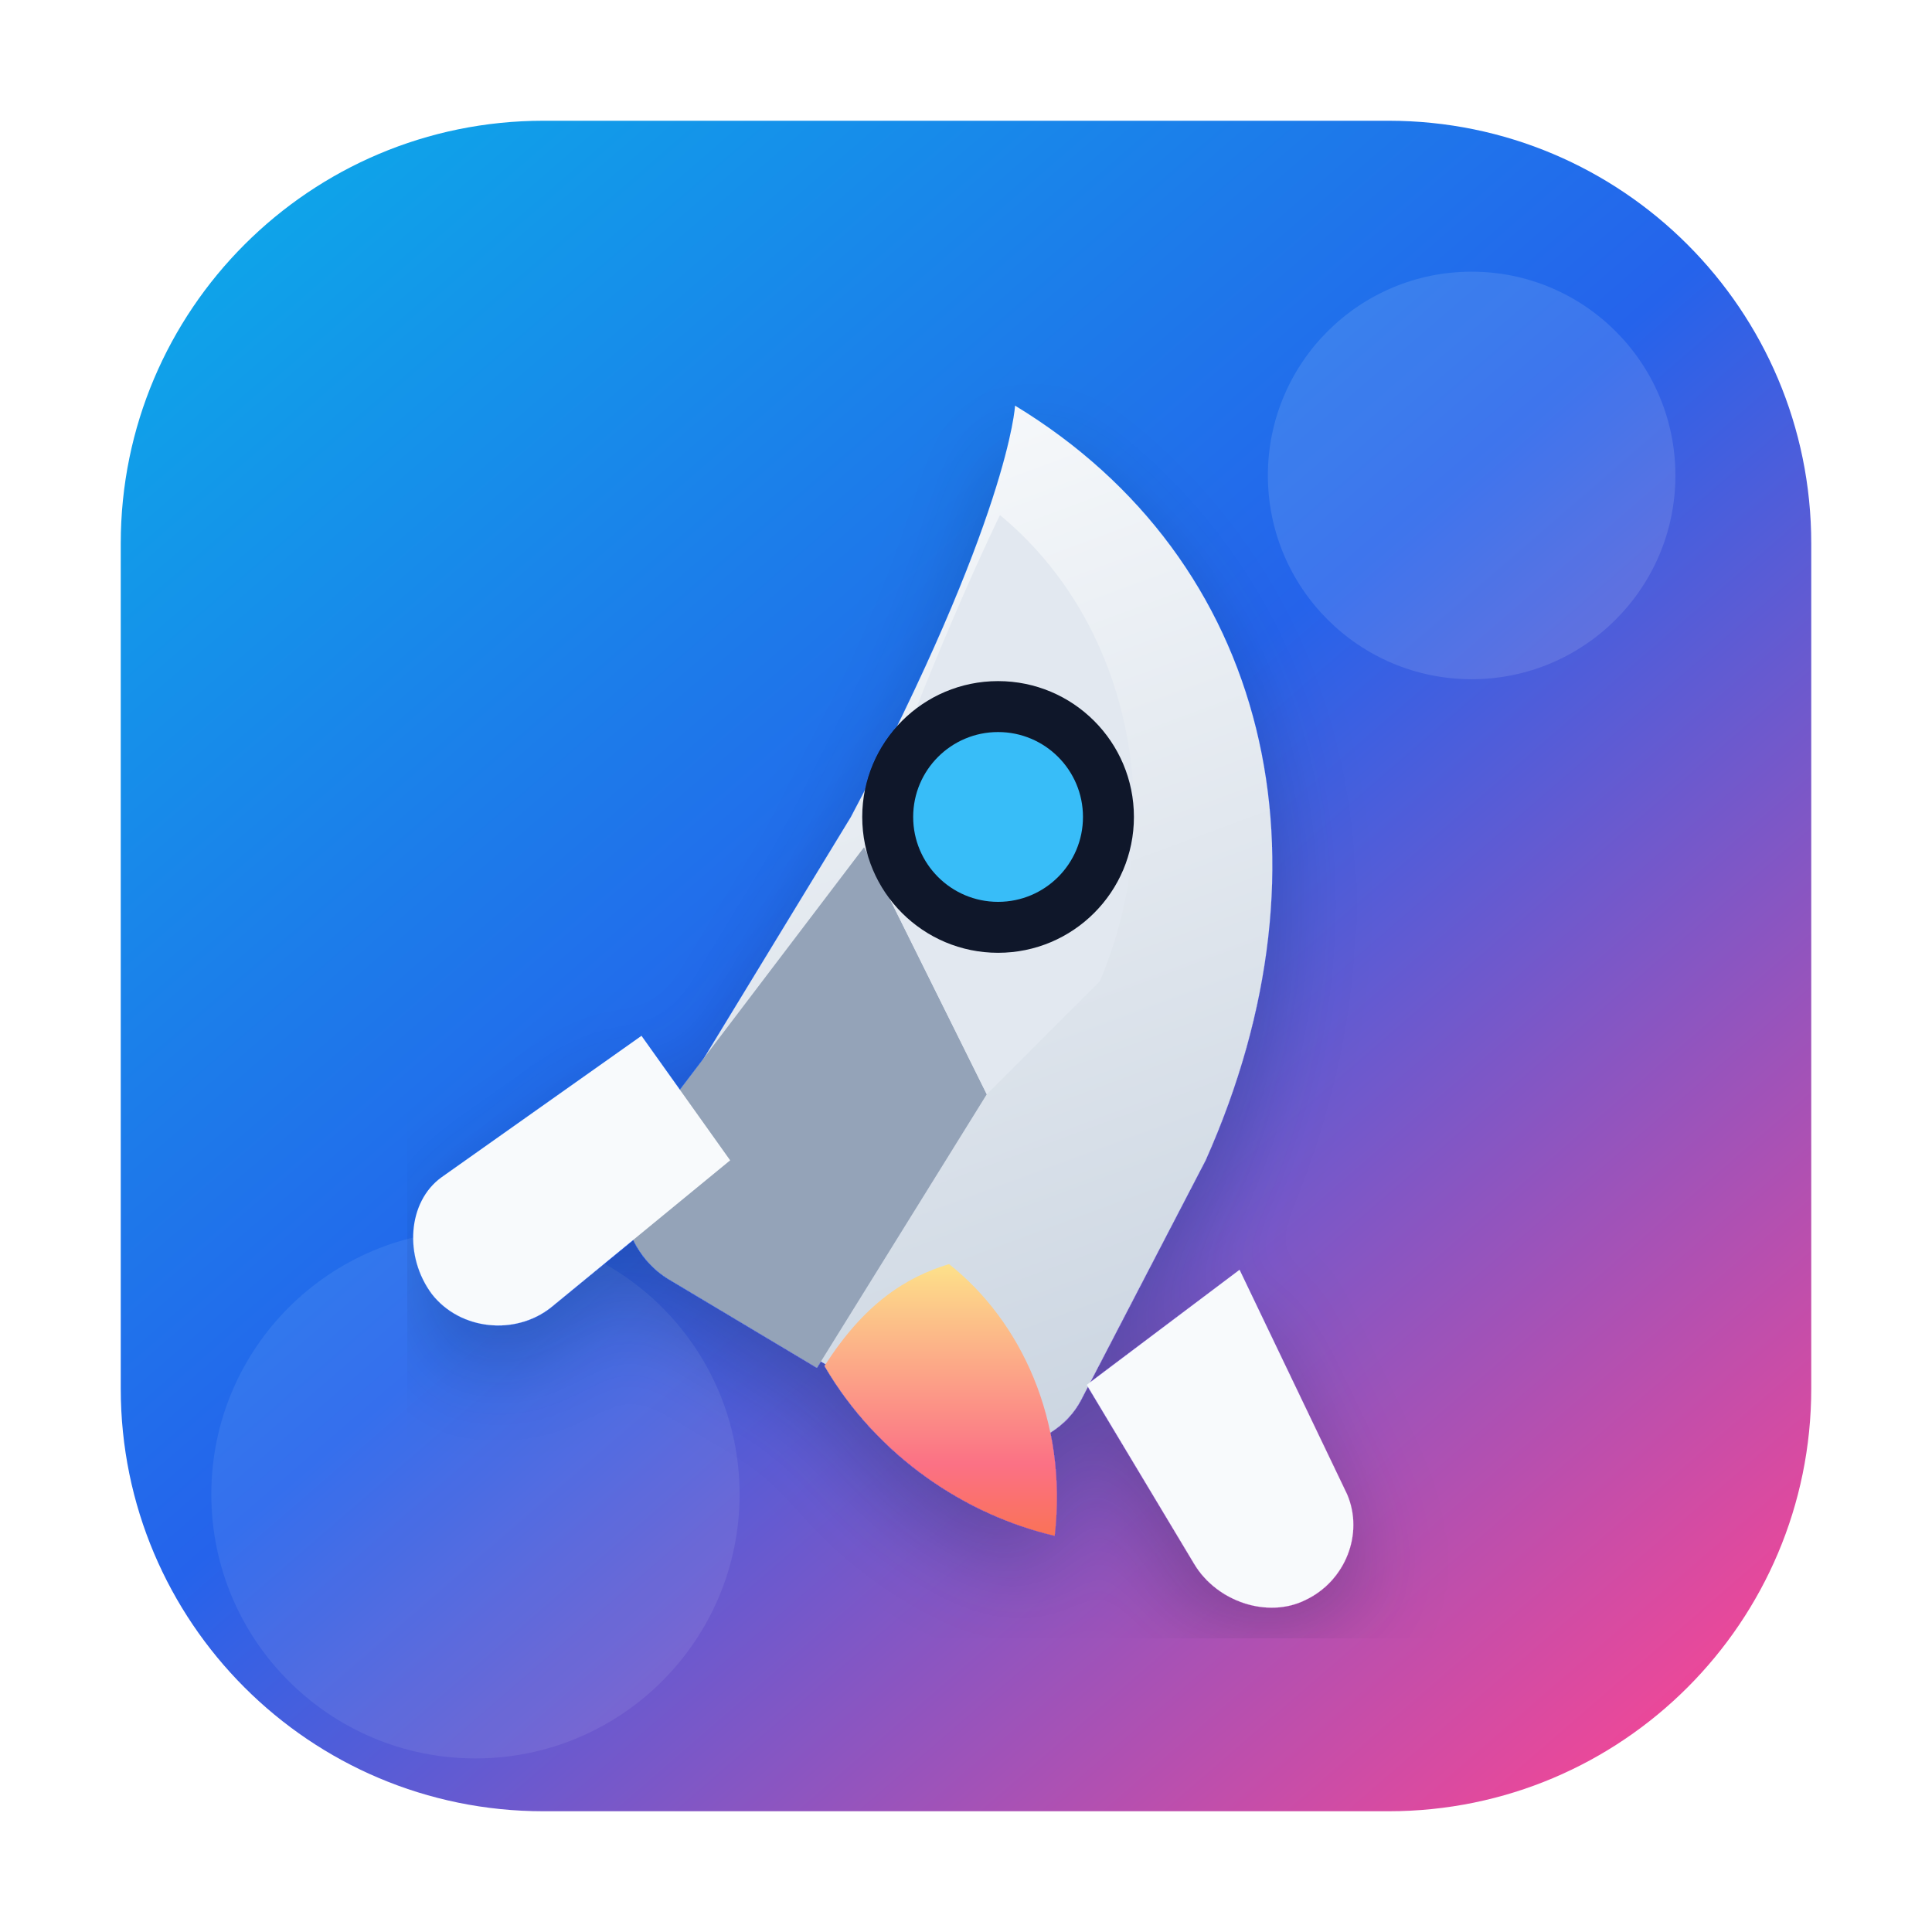
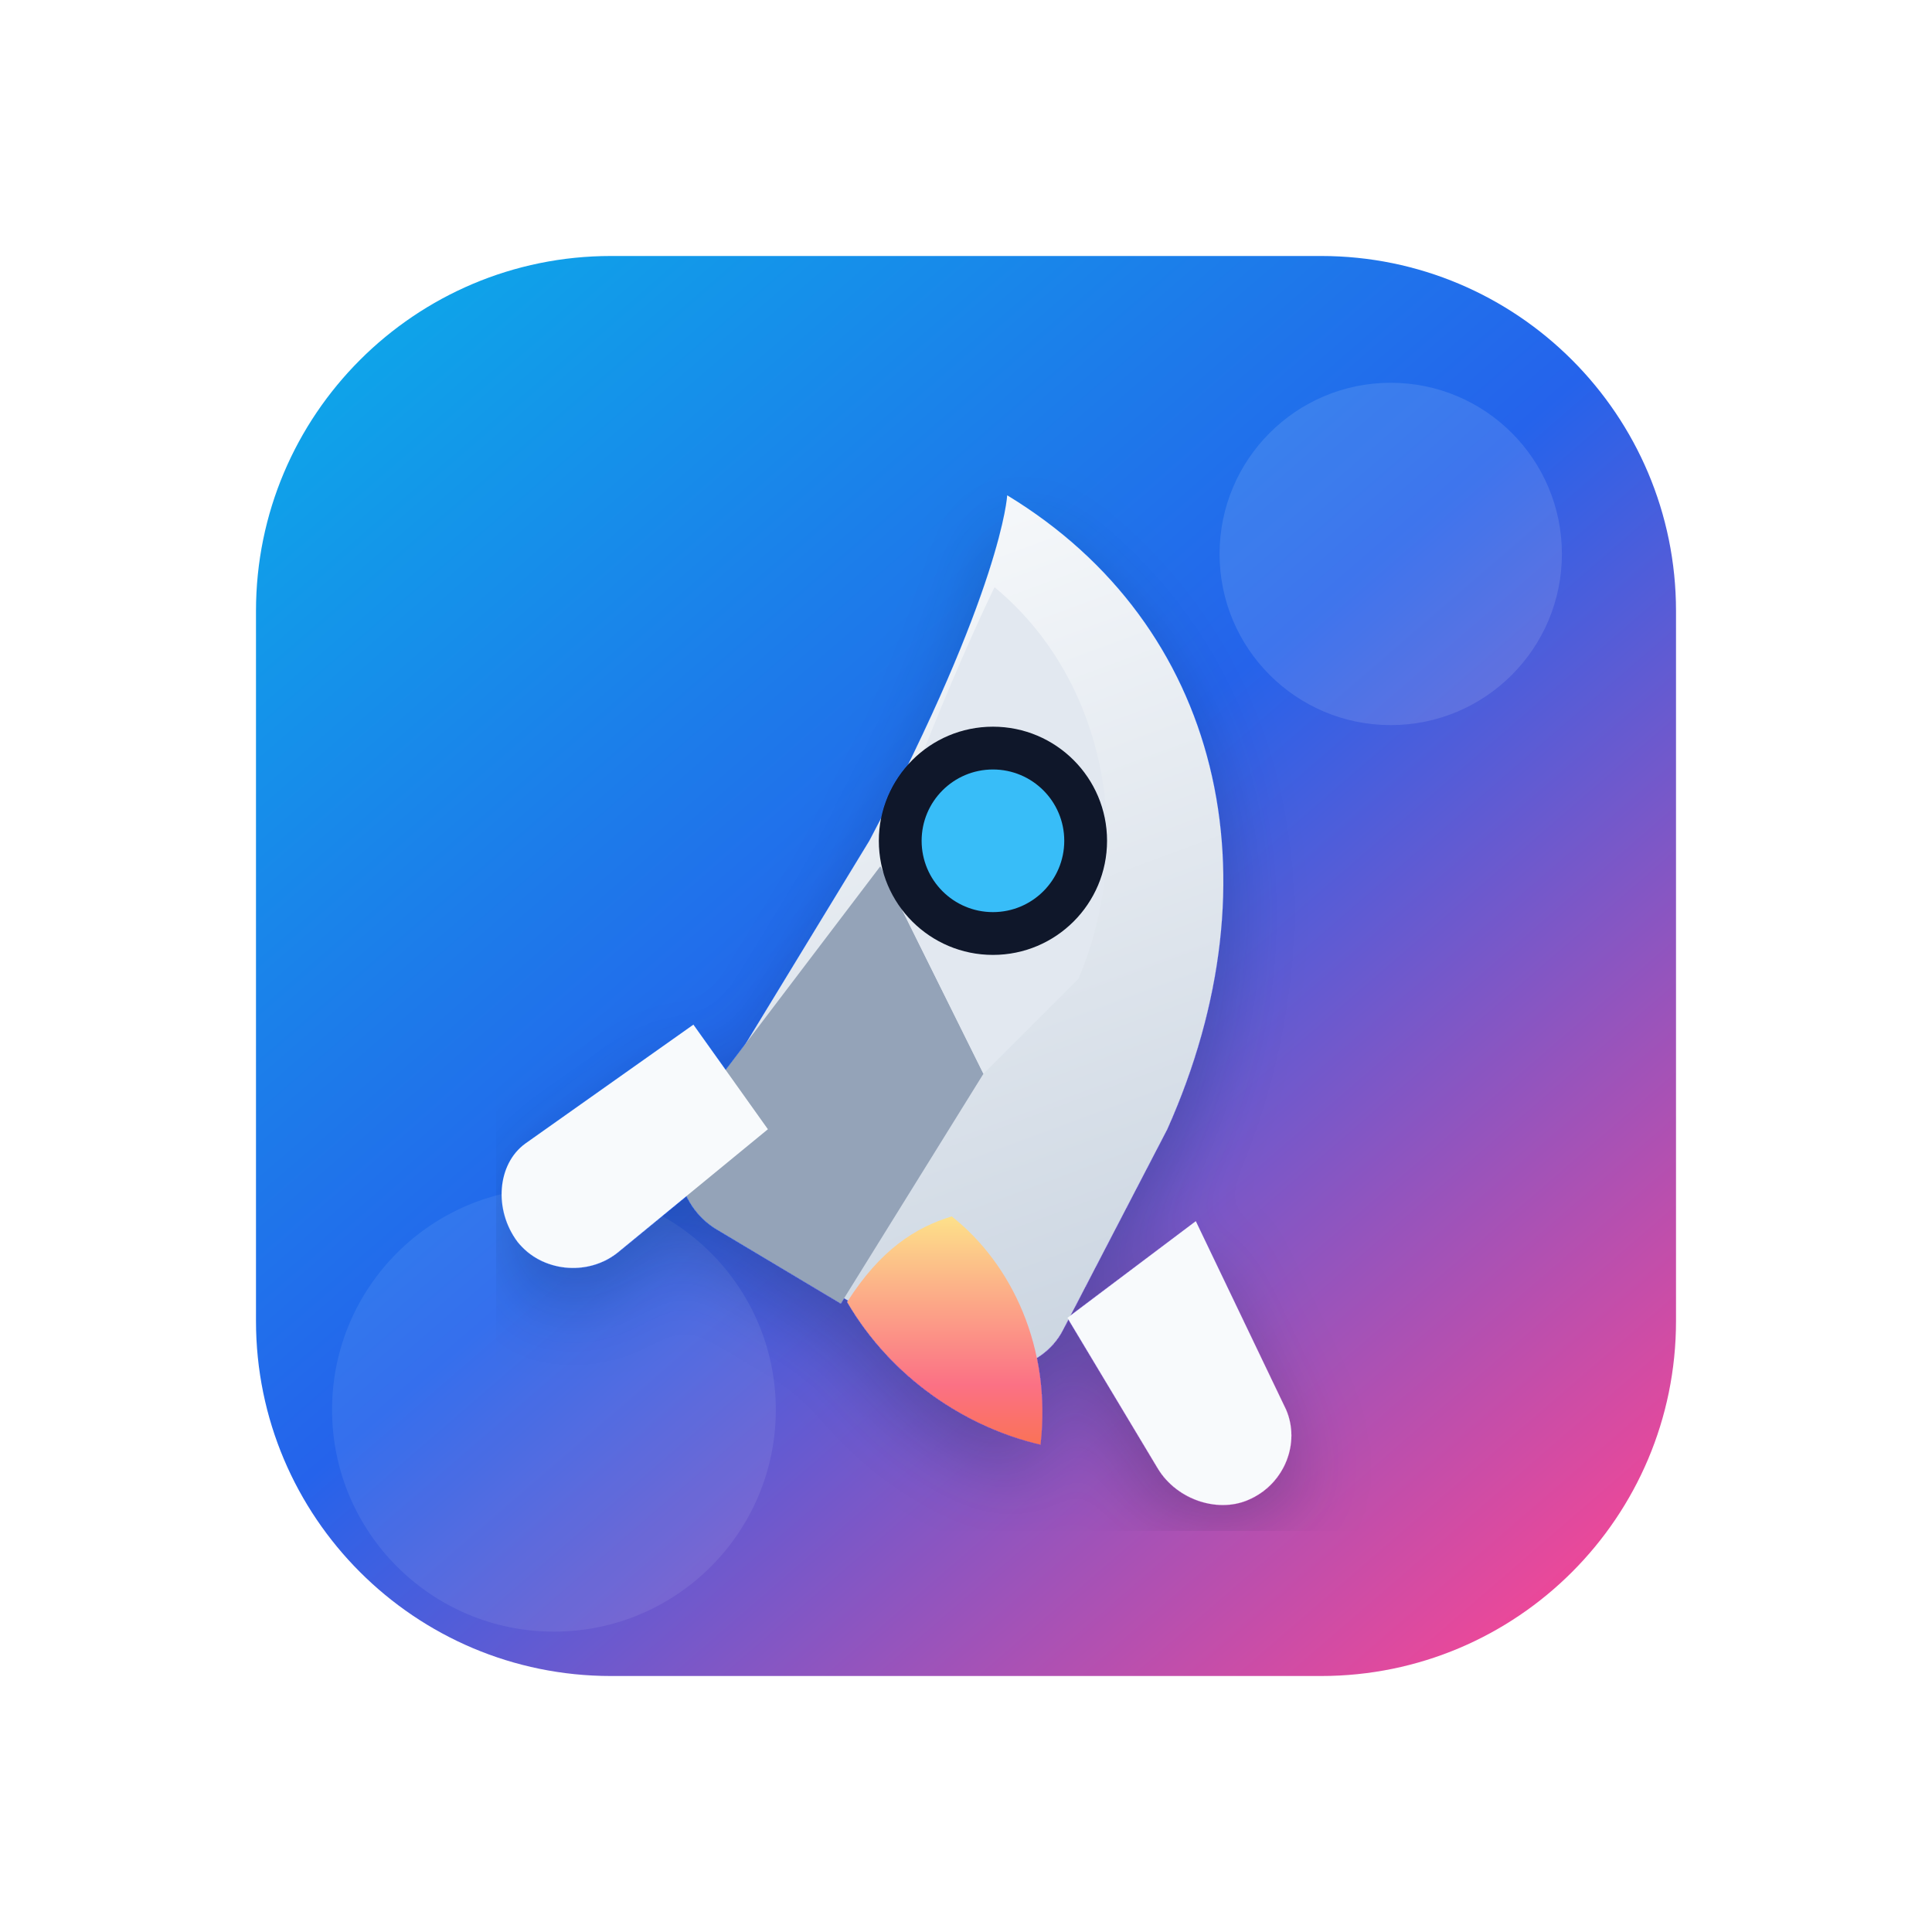
<svg xmlns="http://www.w3.org/2000/svg" width="1024" height="1024" viewBox="0 0 1024 1024" fill="none">
  <defs>
    <linearGradient id="bg" x1="144" y1="96" x2="864" y2="928" gradientUnits="userSpaceOnUse">
      <stop stop-color="#0EA5E9" />
      <stop offset="0.48" stop-color="#2563EB" />
      <stop offset="1" stop-color="#EC4899" />
    </linearGradient>
    <linearGradient id="body" x1="449" y1="212" x2="644" y2="740" gradientUnits="userSpaceOnUse">
      <stop stop-color="#F8FAFC" />
      <stop offset="1" stop-color="#CBD5E1" />
    </linearGradient>
    <linearGradient id="flame" x1="512" y1="665" x2="512" y2="867" gradientUnits="userSpaceOnUse">
      <stop stop-color="#FDE68A" />
      <stop offset="0.55" stop-color="#FB7185" />
      <stop offset="1" stop-color="#F97316" />
    </linearGradient>
    <filter id="shadow" x="216" y="160" width="592" height="708" filterUnits="userSpaceOnUse" color-interpolation-filters="sRGB">
      <feFlood flood-opacity="0" result="BackgroundImageFix" />
      <feColorMatrix in="SourceAlpha" type="matrix" values="0 0 0 0 0 0 0 0 0 0 0 0 0 0 0 0 0 0 127 0" result="hardAlpha" />
      <feOffset dy="20" />
      <feGaussianBlur stdDeviation="24" />
      <feComposite in2="hardAlpha" operator="out" />
      <feColorMatrix type="matrix" values="0 0 0 0 0.016 0 0 0 0 0.09 0 0 0 0 0.2 0 0 0 0.25 0" />
      <feBlend mode="normal" in2="BackgroundImageFix" result="effect1_dropShadow_1_1" />
      <feBlend mode="normal" in="SourceGraphic" in2="effect1_dropShadow_1_1" result="shape" />
    </filter>
  </defs>
-   <rect x="64" y="64" width="896" height="896" rx="224" fill="url(#bg)" />
-   <circle cx="780" cy="252" r="108" fill="#F8FAFC" fill-opacity="0.12" />
-   <circle cx="252" cy="792" r="140" fill="#F8FAFC" fill-opacity="0.08" />
-   <g filter="url(#shadow)">
-     <path d="M538 215C673 297 710 456 639 615L573 742C560 767 524 775 500 760L363 679C338 665 330 632 345 607L451 433C535 274 538 215 538 215Z" fill="url(#body)" />
-     <path d="M458 449L338 607C323 632 331 665 356 679L433 725L523 580L458 449Z" fill="#94A3B8" />
-     <path d="M530 273C599 330 620 432 583 520L523 580L458 449C495 344 530 273 530 273Z" fill="#E2E8F0" />
-     <circle cx="529" cy="433" r="72" fill="#0F172A" />
-     <circle cx="529" cy="433" r="45" fill="#38BDF8" />
-     <path d="M387 615L292 693C273 708 244 705 229 686C214 666 216 637 234 624L340 549L387 615Z" fill="#F8FAFC" />
-     <path d="M576 734L633 829C645 849 672 858 692 848C713 838 723 813 714 792L657 673L576 734Z" fill="#F8FAFC" />
-     <path d="M503 670C541 700 566 753 559 814C512 803 465 772 437 724C458 691 480 677 503 670Z" fill="url(#flame)" />
+   <g transform="translate(81.92 81.92) scale(0.84)">
+     <rect x="64" y="64" width="896" height="896" rx="224" fill="url(#bg)" />
+     <circle cx="780" cy="252" r="108" fill="#F8FAFC" fill-opacity="0.12" />
+     <circle cx="252" cy="792" r="140" fill="#F8FAFC" fill-opacity="0.08" />
+     <g filter="url(#shadow)">
+       <path d="M538 215C673 297 710 456 639 615L573 742C560 767 524 775 500 760L363 679C338 665 330 632 345 607L451 433C535 274 538 215 538 215Z" fill="url(#body)" />
+       <path d="M458 449L338 607C323 632 331 665 356 679L433 725L523 580L458 449Z" fill="#94A3B8" />
+       <path d="M530 273C599 330 620 432 583 520L523 580L458 449C495 344 530 273 530 273Z" fill="#E2E8F0" />
+       <circle cx="529" cy="433" r="72" fill="#0F172A" />
+       <circle cx="529" cy="433" r="45" fill="#38BDF8" />
+       <path d="M387 615L292 693C273 708 244 705 229 686C214 666 216 637 234 624L340 549L387 615Z" fill="#F8FAFC" />
+       <path d="M576 734L633 829C645 849 672 858 692 848C713 838 723 813 714 792L657 673L576 734Z" fill="#F8FAFC" />
+       <path d="M503 670C541 700 566 753 559 814C512 803 465 772 437 724C458 691 480 677 503 670Z" fill="url(#flame)" />
+     </g>
  </g>
</svg>
